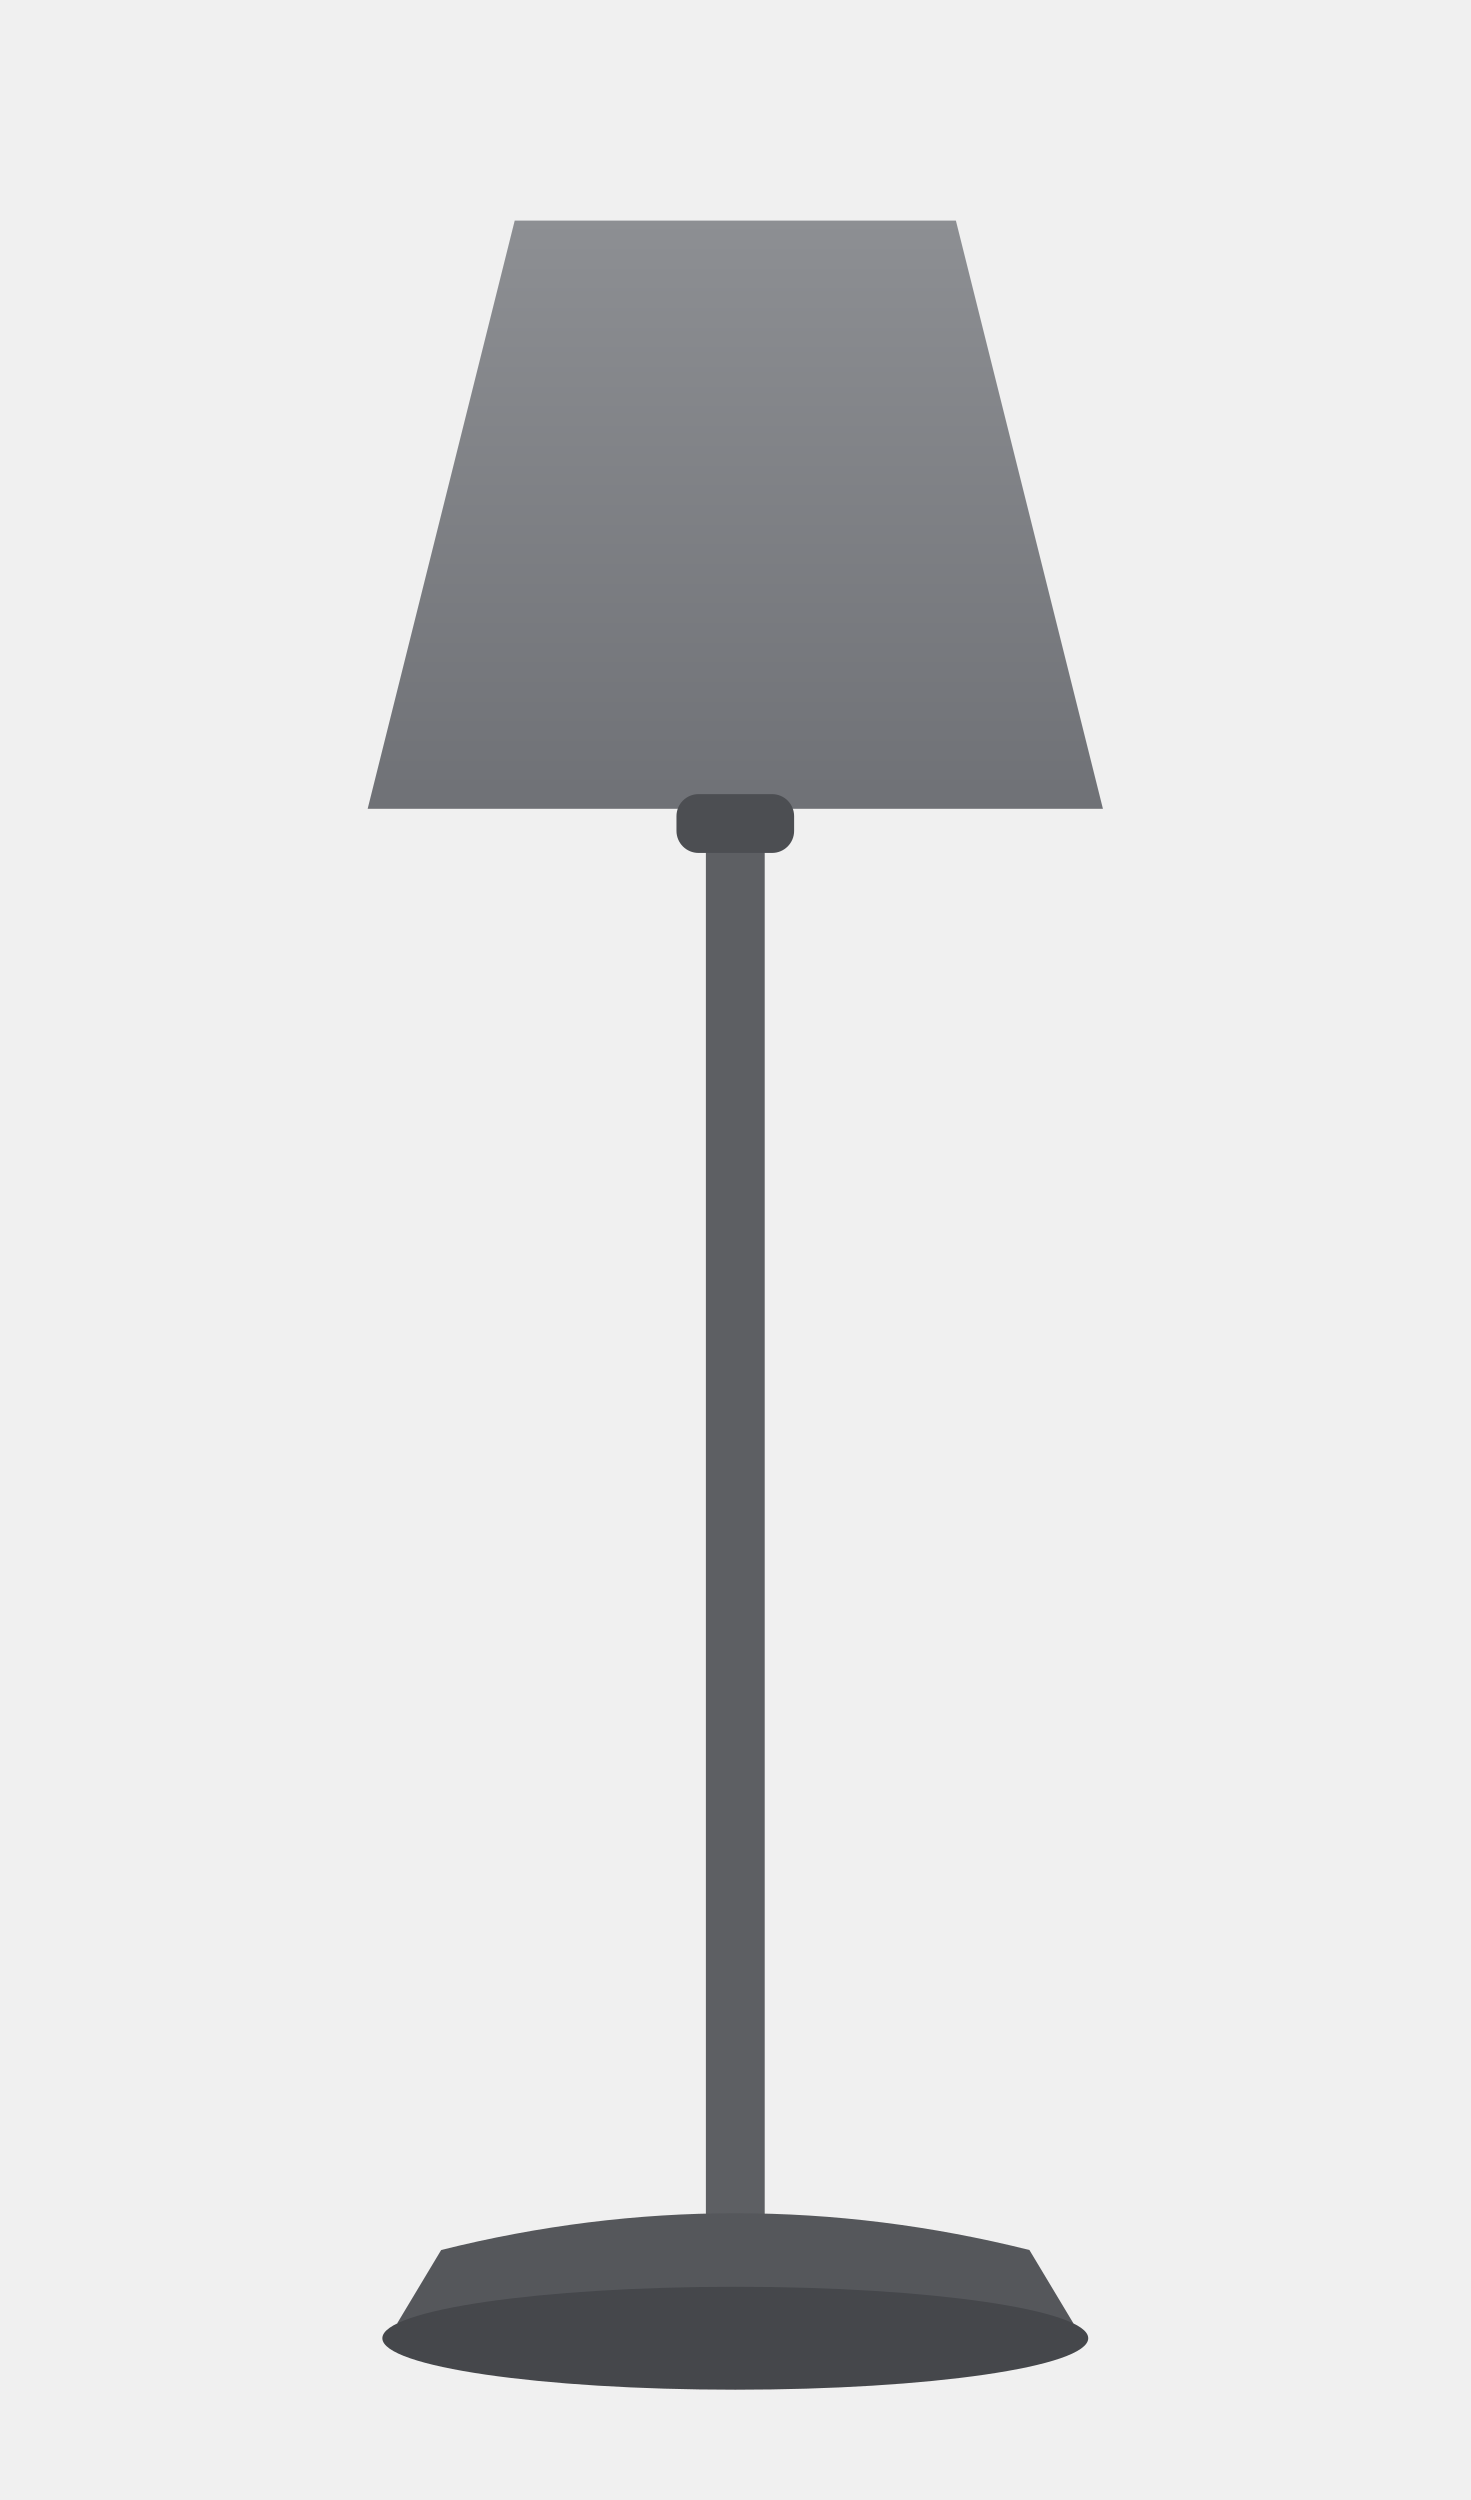
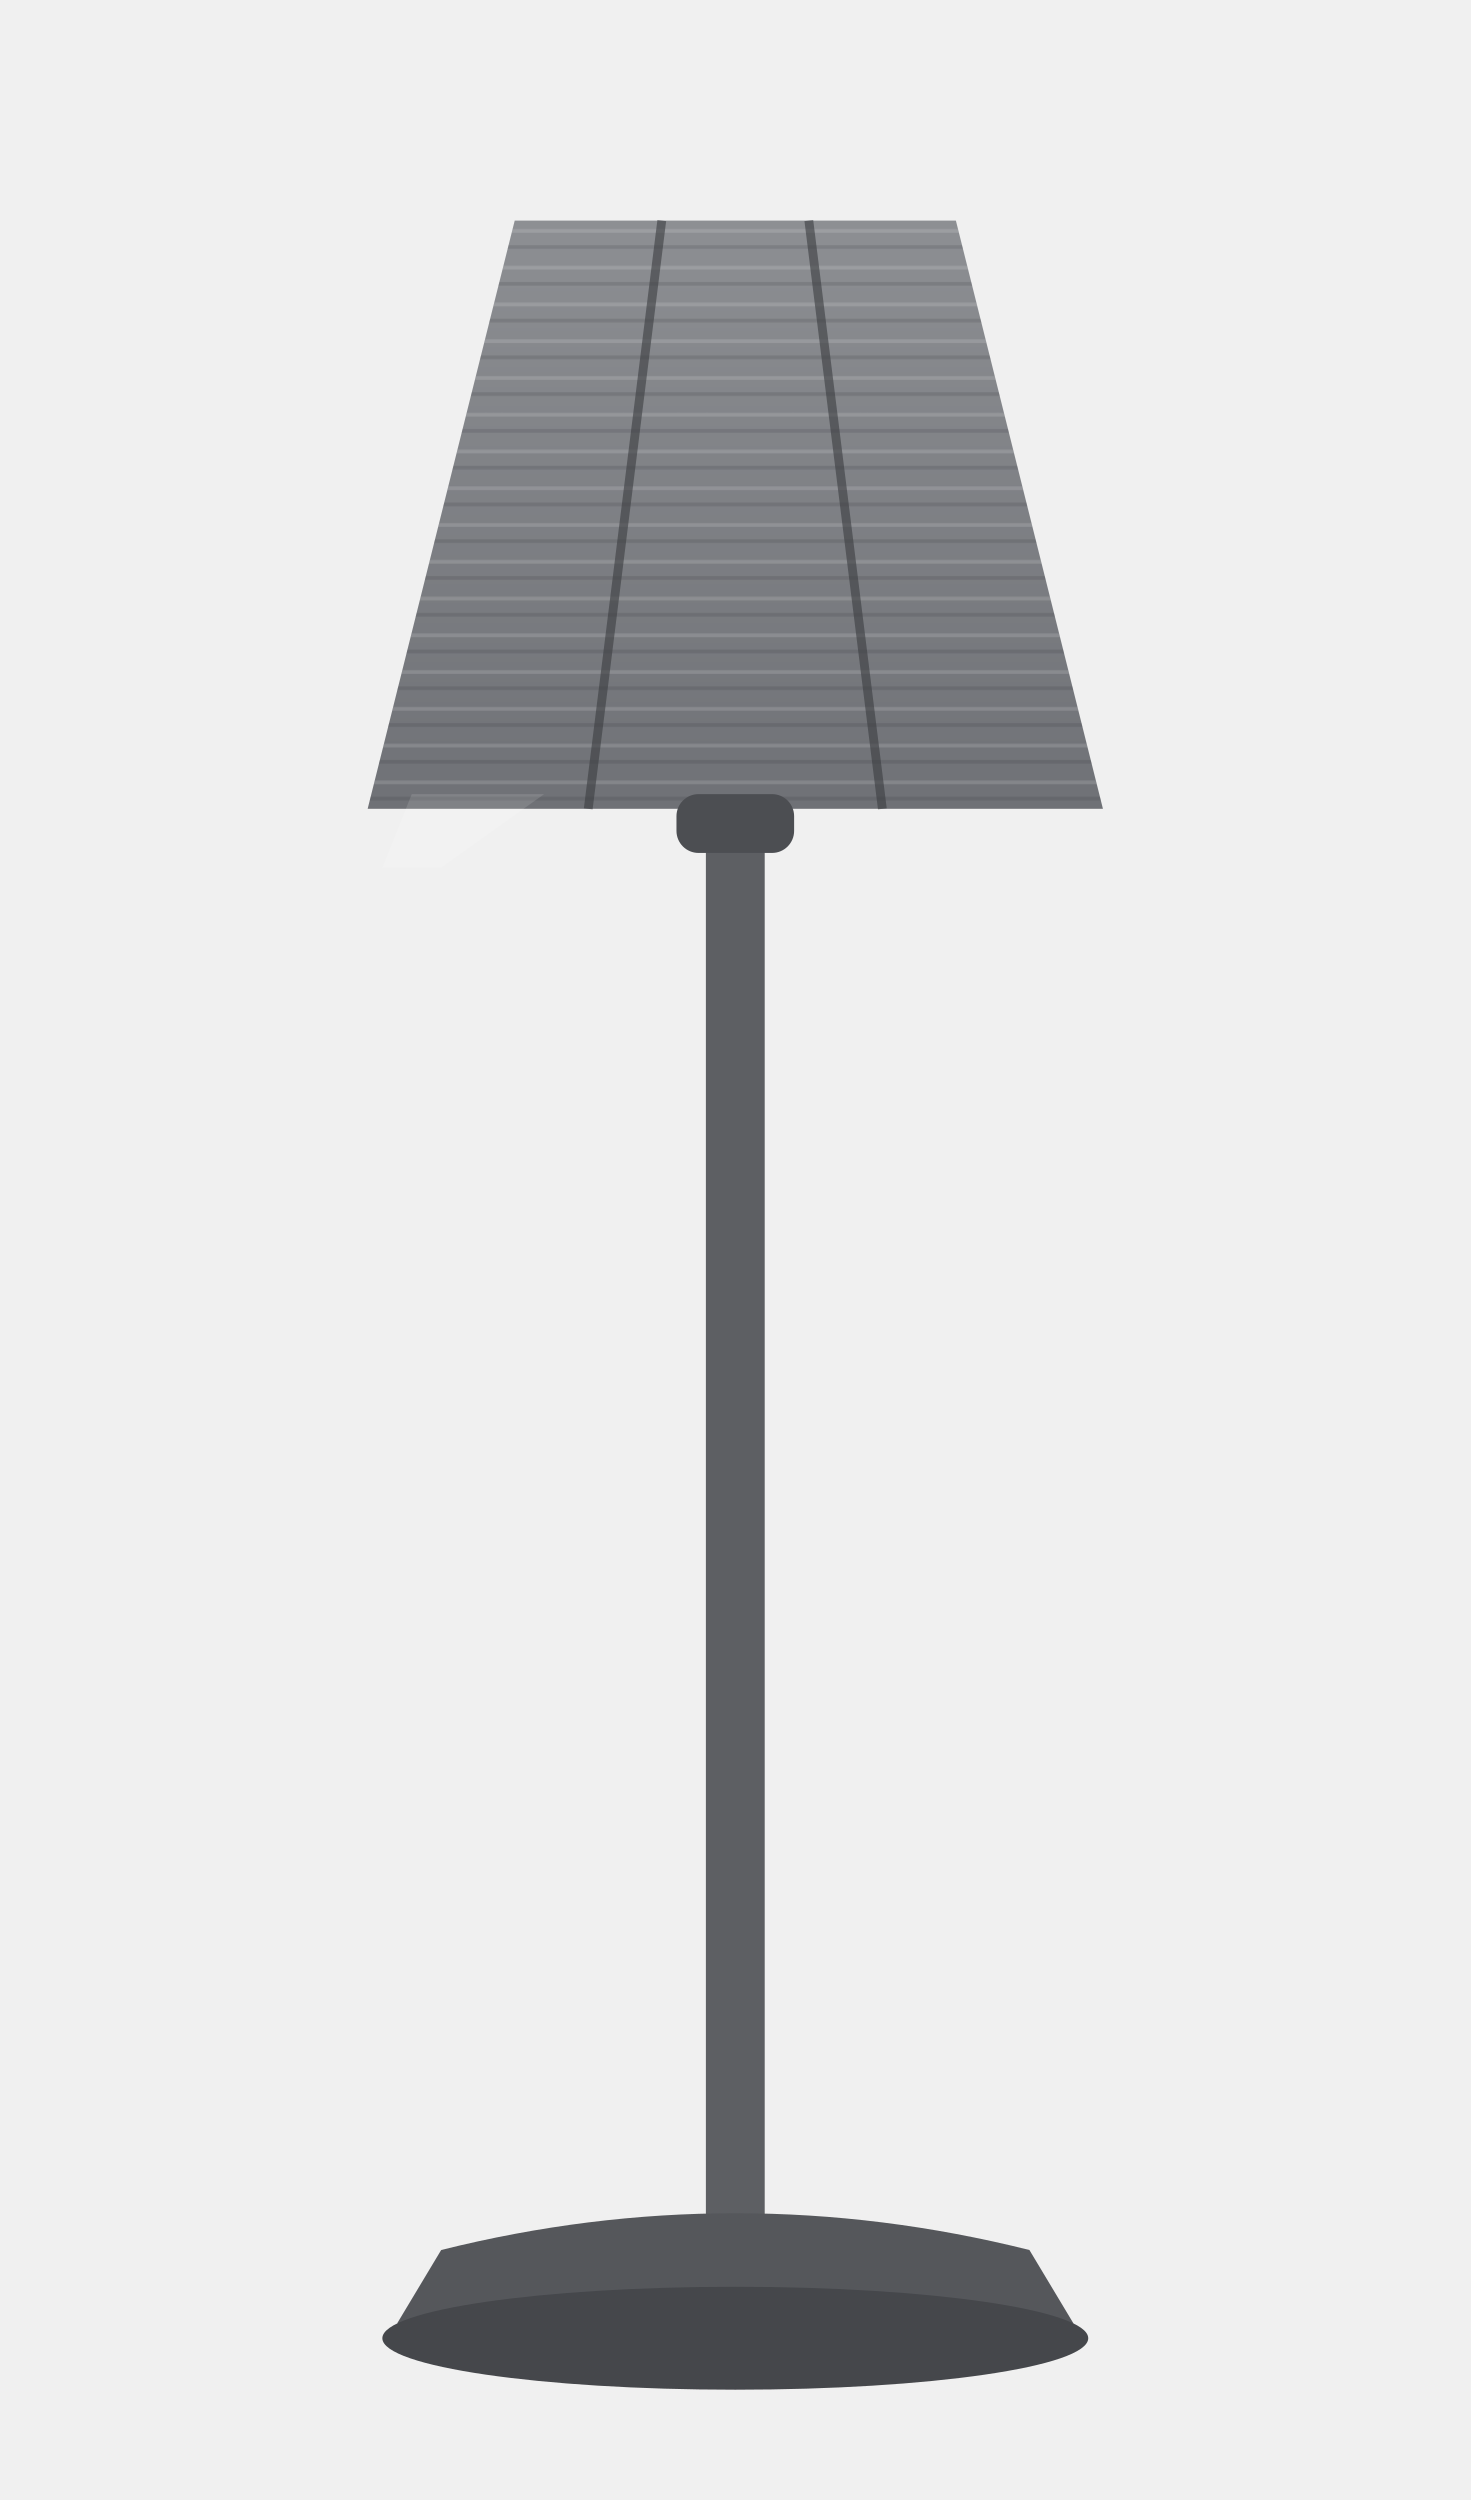
<svg xmlns="http://www.w3.org/2000/svg" viewBox="0 0 200 340">
  <defs>
    <linearGradient id="lshade" x1="0" y1="0" x2="0" y2="1">
      <stop offset="0" stop-color="#8d8f93" />
      <stop offset="1" stop-color="#6f7176" />
    </linearGradient>
+     <pattern id="shadeTex" width="6" height="5" patternUnits="userSpaceOnUse">
+       <rect width="6" height="5" fill="none" />
+       <line x1="0" y1="1.4" x2="6" y2="1.4" stroke="#ffffff" stroke-width="0.5" opacity="0.14" />
+       <line x1="0" y1="3.6" x2="6" y2="3.6" stroke="#2c2e32" stroke-width="0.5" opacity="0.16" />
+     </pattern>
  </defs>
  <path d="M70 30 L130 30 L150 110 L50 110 Z" fill="url(#lshade)" />
+   <path d="M70 30 L130 30 L150 110 L50 110 Z" fill="url(#shadeTex)" />
+   <g stroke="#3a3c40" stroke-width="1.2" opacity="0.6">
+     <line x1="90" y1="30" x2="80" y2="110" />
+     <line x1="110" y1="30" x2="120" y2="110" />
+   </g>
+   <path d="M56 108 L74 108 L60 118 L52 118 Z" fill="#ffffff" opacity="0.12" />
  <rect x="96" y="110" width="8" height="200" fill="#5d5f63" />
  <rect x="92" y="108" width="16" height="8" rx="3" fill="#4c4e52" />
  <path d="M60 306 Q100 296 140 306 L146 316 L54 316 Z" fill="#55575b" />
  <ellipse cx="100" cy="318" rx="48" ry="7" fill="#45474b" />
</svg>
